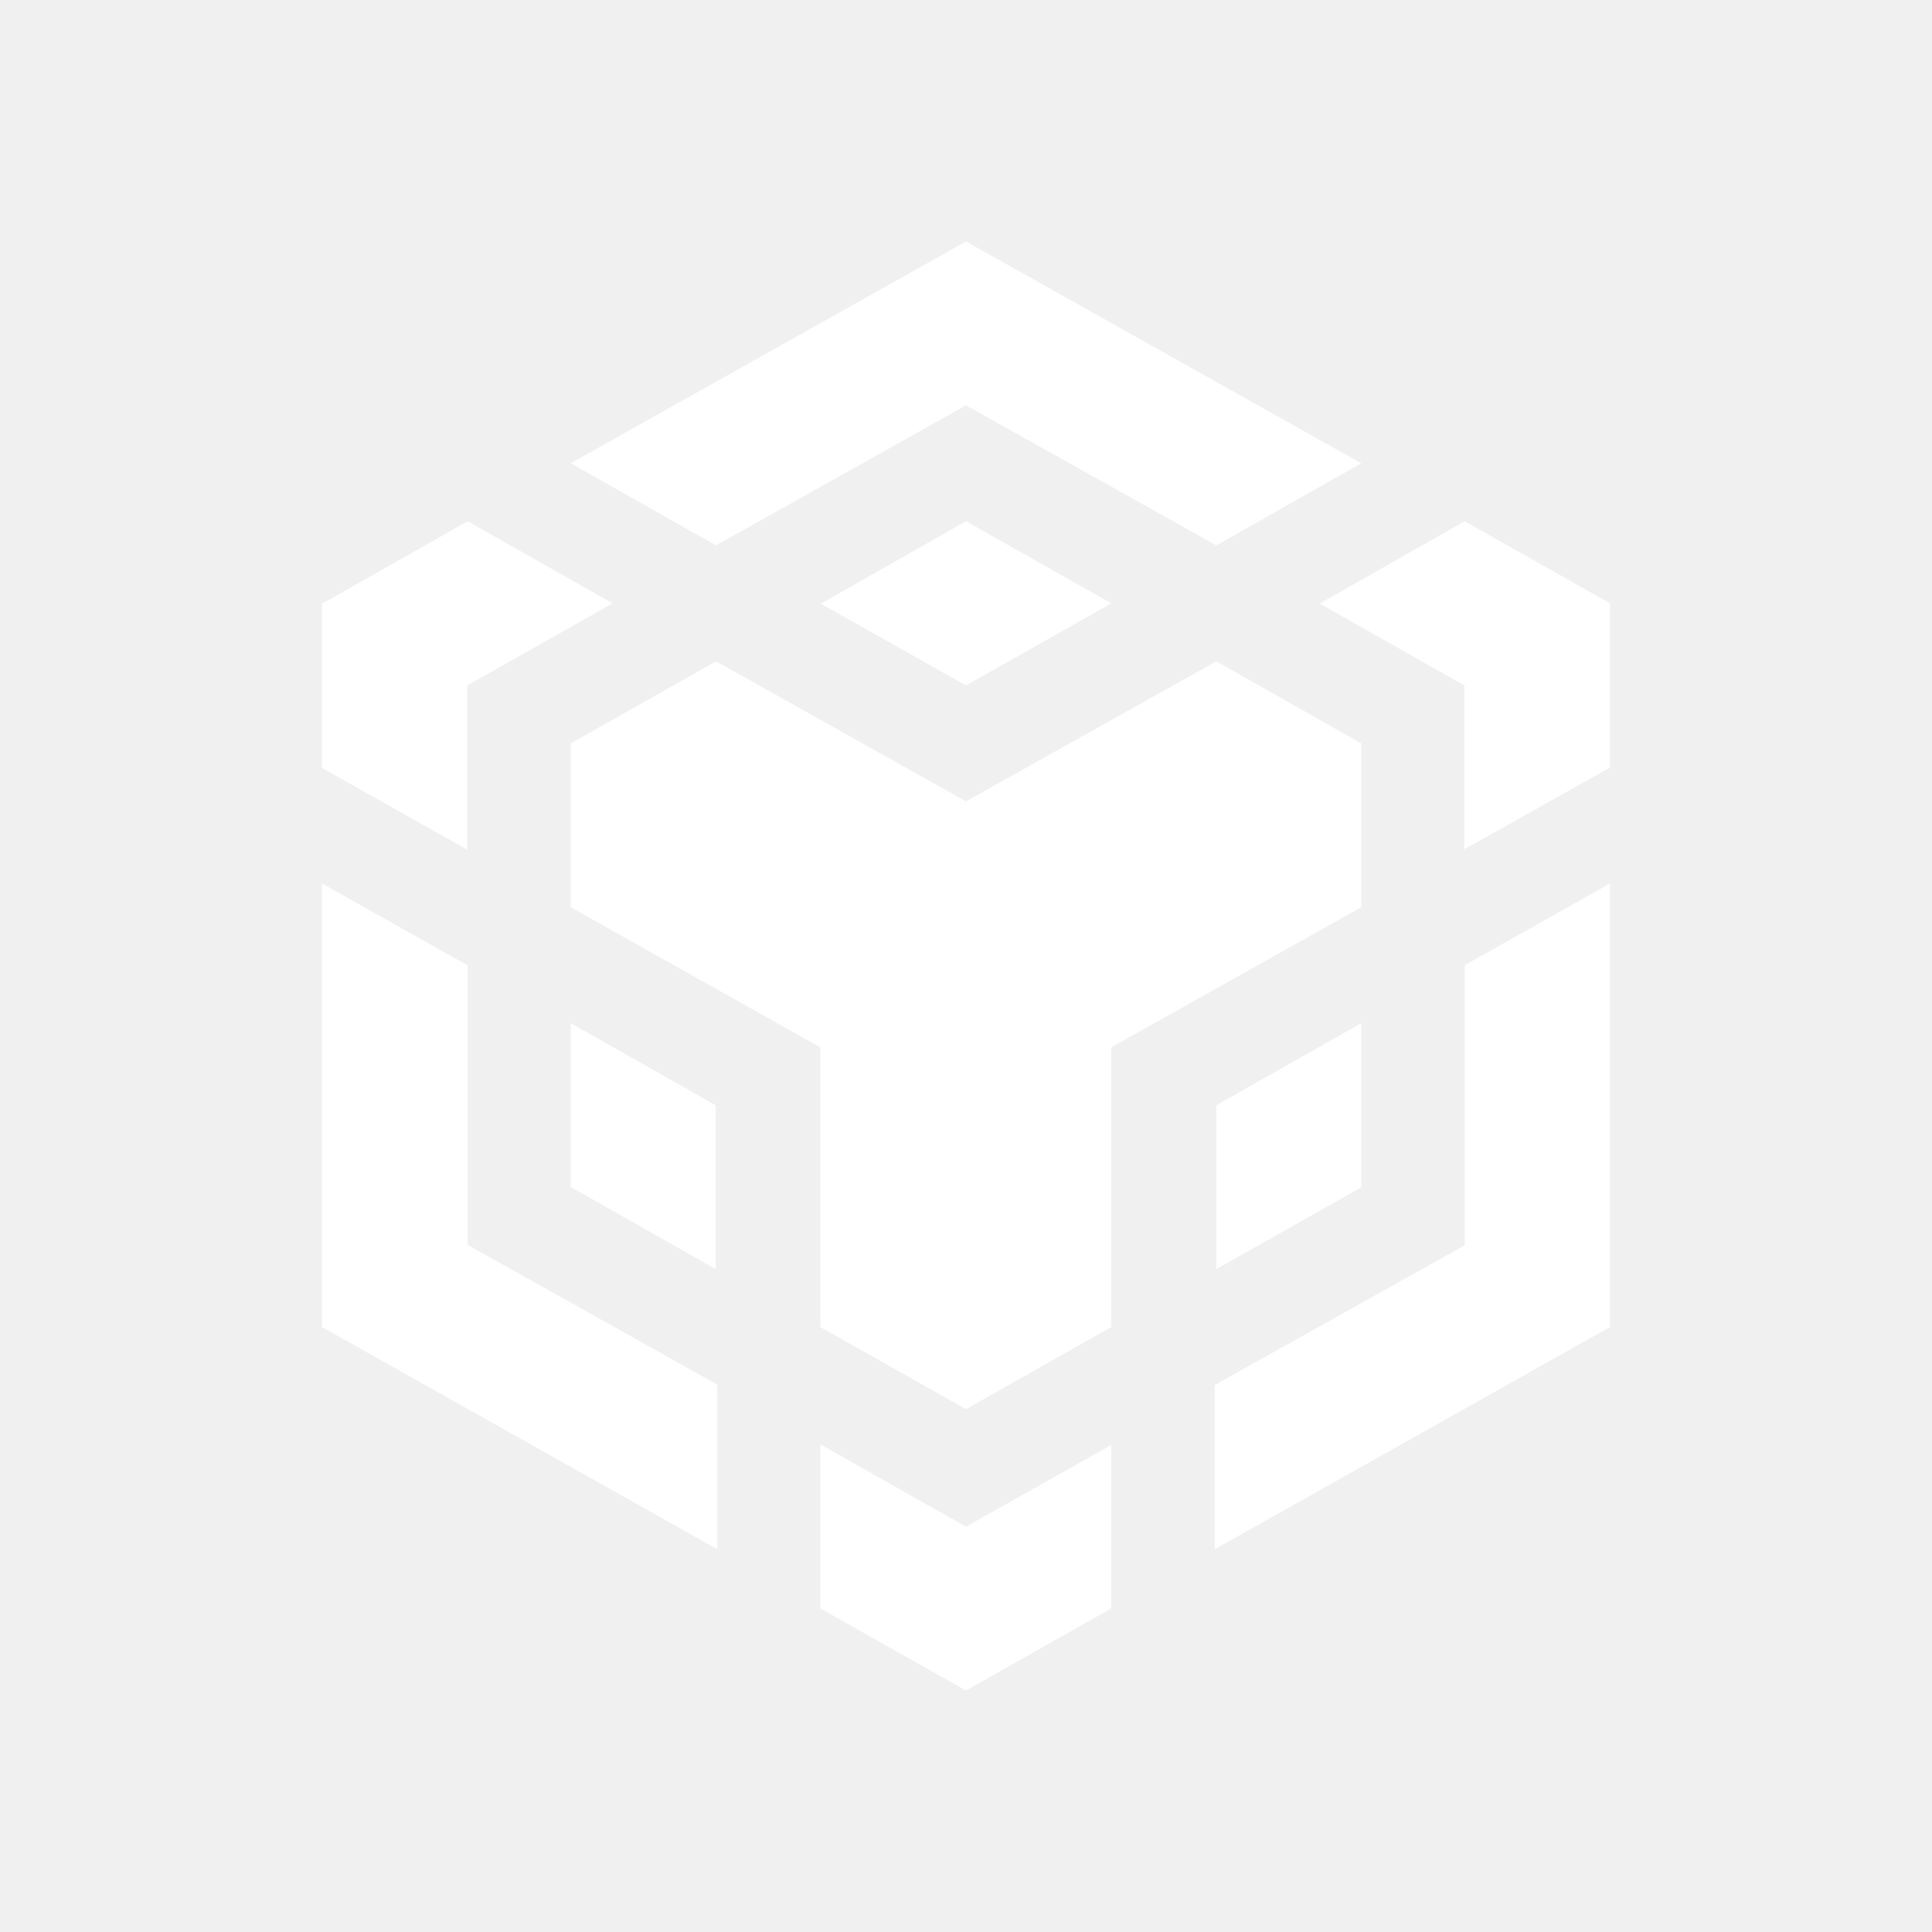
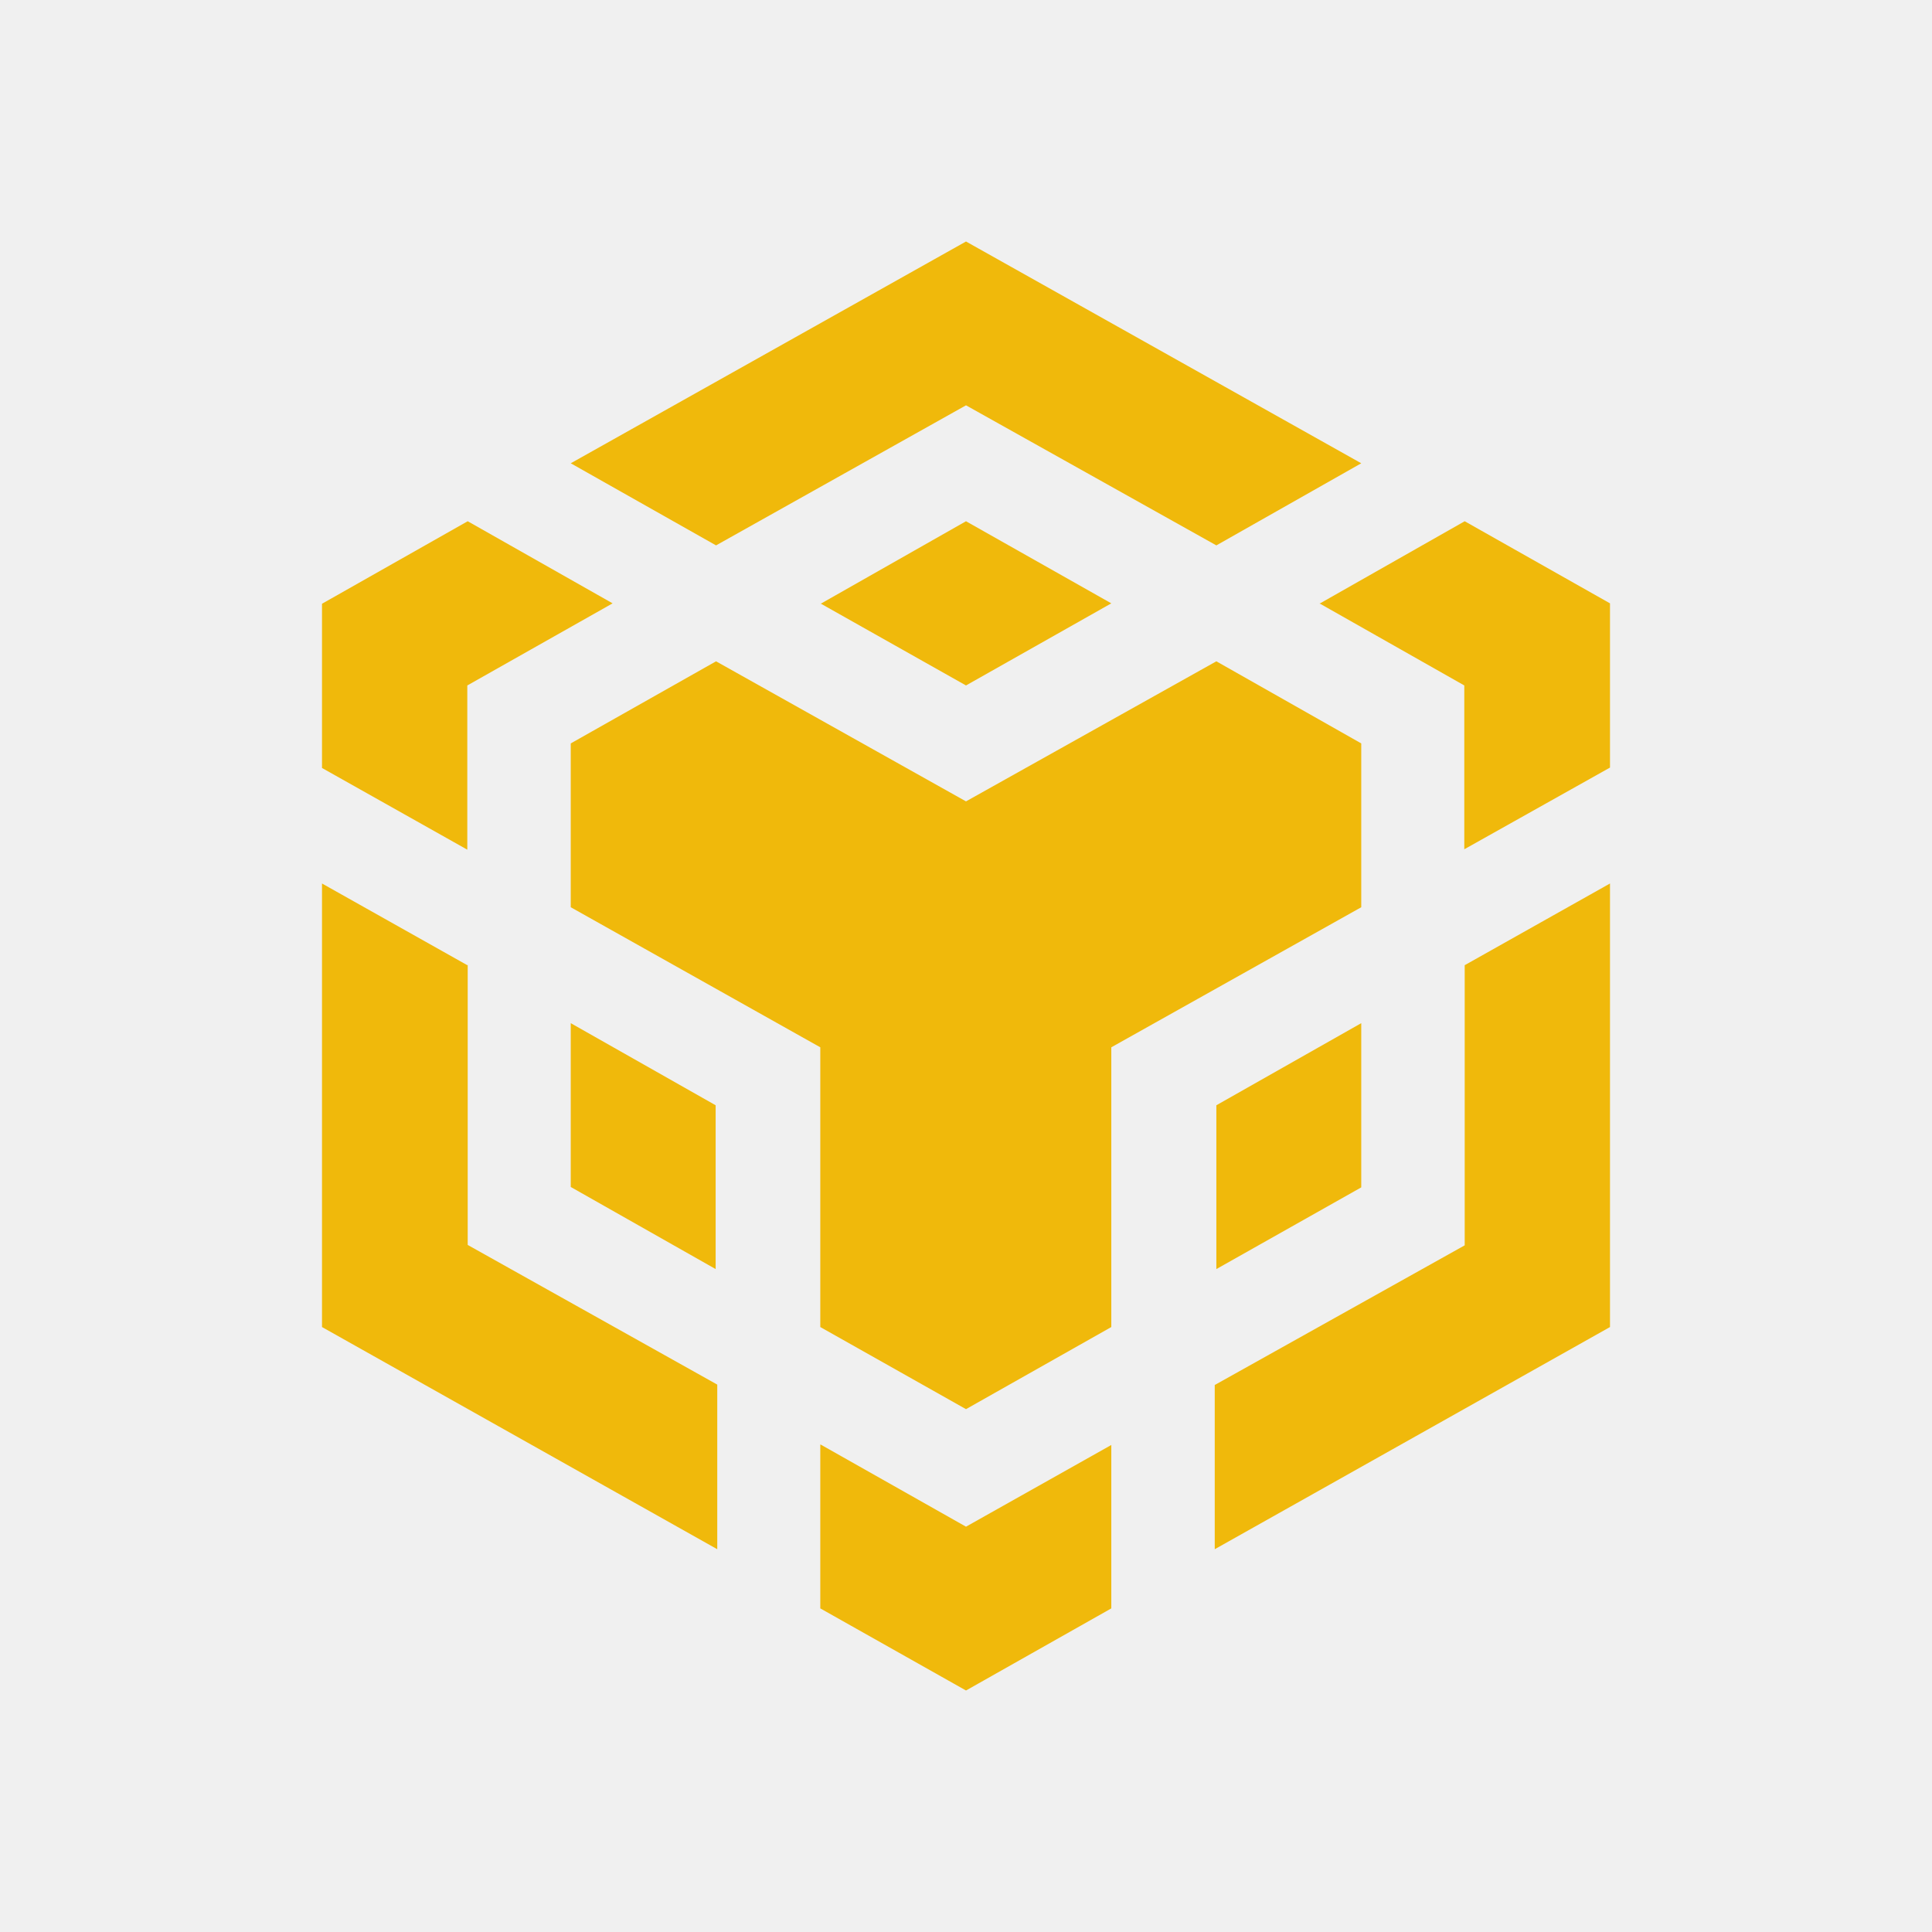
<svg xmlns="http://www.w3.org/2000/svg" width="24" height="24" fill="none" viewBox="0 0 24 24">
-   <path fill="#fff" d="M7.09 5.755 12 3l4.91 2.755-1.8 1.02L12 5.035l-3.105 1.74zm9.82 3.48-1.8-1.02L12 9.955l-3.105-1.74-1.805 1.02v2.035l3.1 1.74v3.475l1.81 1.02 1.805-1.02V13.01l3.105-1.74zm0 5.515v-2.04l-1.8 1.02v2.035zm1.285.72-3.105 1.735v2.04l4.91-2.76v-5.51l-1.805 1.015zM16.39 7.495l1.8 1.02v2.035L20 9.535v-2.04l-1.805-1.02L16.39 7.5zm-6.2 10.45v2.035L12 21l1.805-1.02v-2.03L12 18.965l-1.805-1.02zm-3.1-3.2 1.8 1.02V13.73l-1.8-1.02v2.04zm3.1-7.25L12 8.515l1.805-1.02L12 6.475 10.195 7.5zm-4.385 1.02 1.805-1.02-1.8-1.02L4 7.5v2.04l1.805 1.015zm0 3.475L4 10.975v5.51l4.91 2.76V17.2l-3.1-1.735v-3.48z" />
+   <path fill="#F0B90B" d="M7.09 5.755 12 3l4.91 2.755-1.8 1.02L12 5.035l-3.105 1.74zm9.82 3.48-1.8-1.02L12 9.955l-3.105-1.74-1.805 1.02v2.035l3.1 1.74v3.475l1.81 1.02 1.805-1.02V13.01l3.105-1.74zm0 5.515v-2.04l-1.8 1.02v2.035zm1.285.72-3.105 1.735v2.04l4.91-2.76v-5.51l-1.805 1.015zM16.39 7.495l1.8 1.02v2.035L20 9.535v-2.04l-1.805-1.02L16.39 7.5zm-6.2 10.45v2.035L12 21l1.805-1.02v-2.03L12 18.965l-1.805-1.02zm-3.1-3.2 1.8 1.02V13.73l-1.8-1.02v2.04zm3.1-7.25L12 8.515l1.805-1.02L12 6.475 10.195 7.5zm-4.385 1.02 1.805-1.02-1.8-1.02L4 7.5v2.04l1.805 1.015zm0 3.475L4 10.975v5.51l4.91 2.76V17.2l-3.1-1.735v-3.48z" />
</svg>
